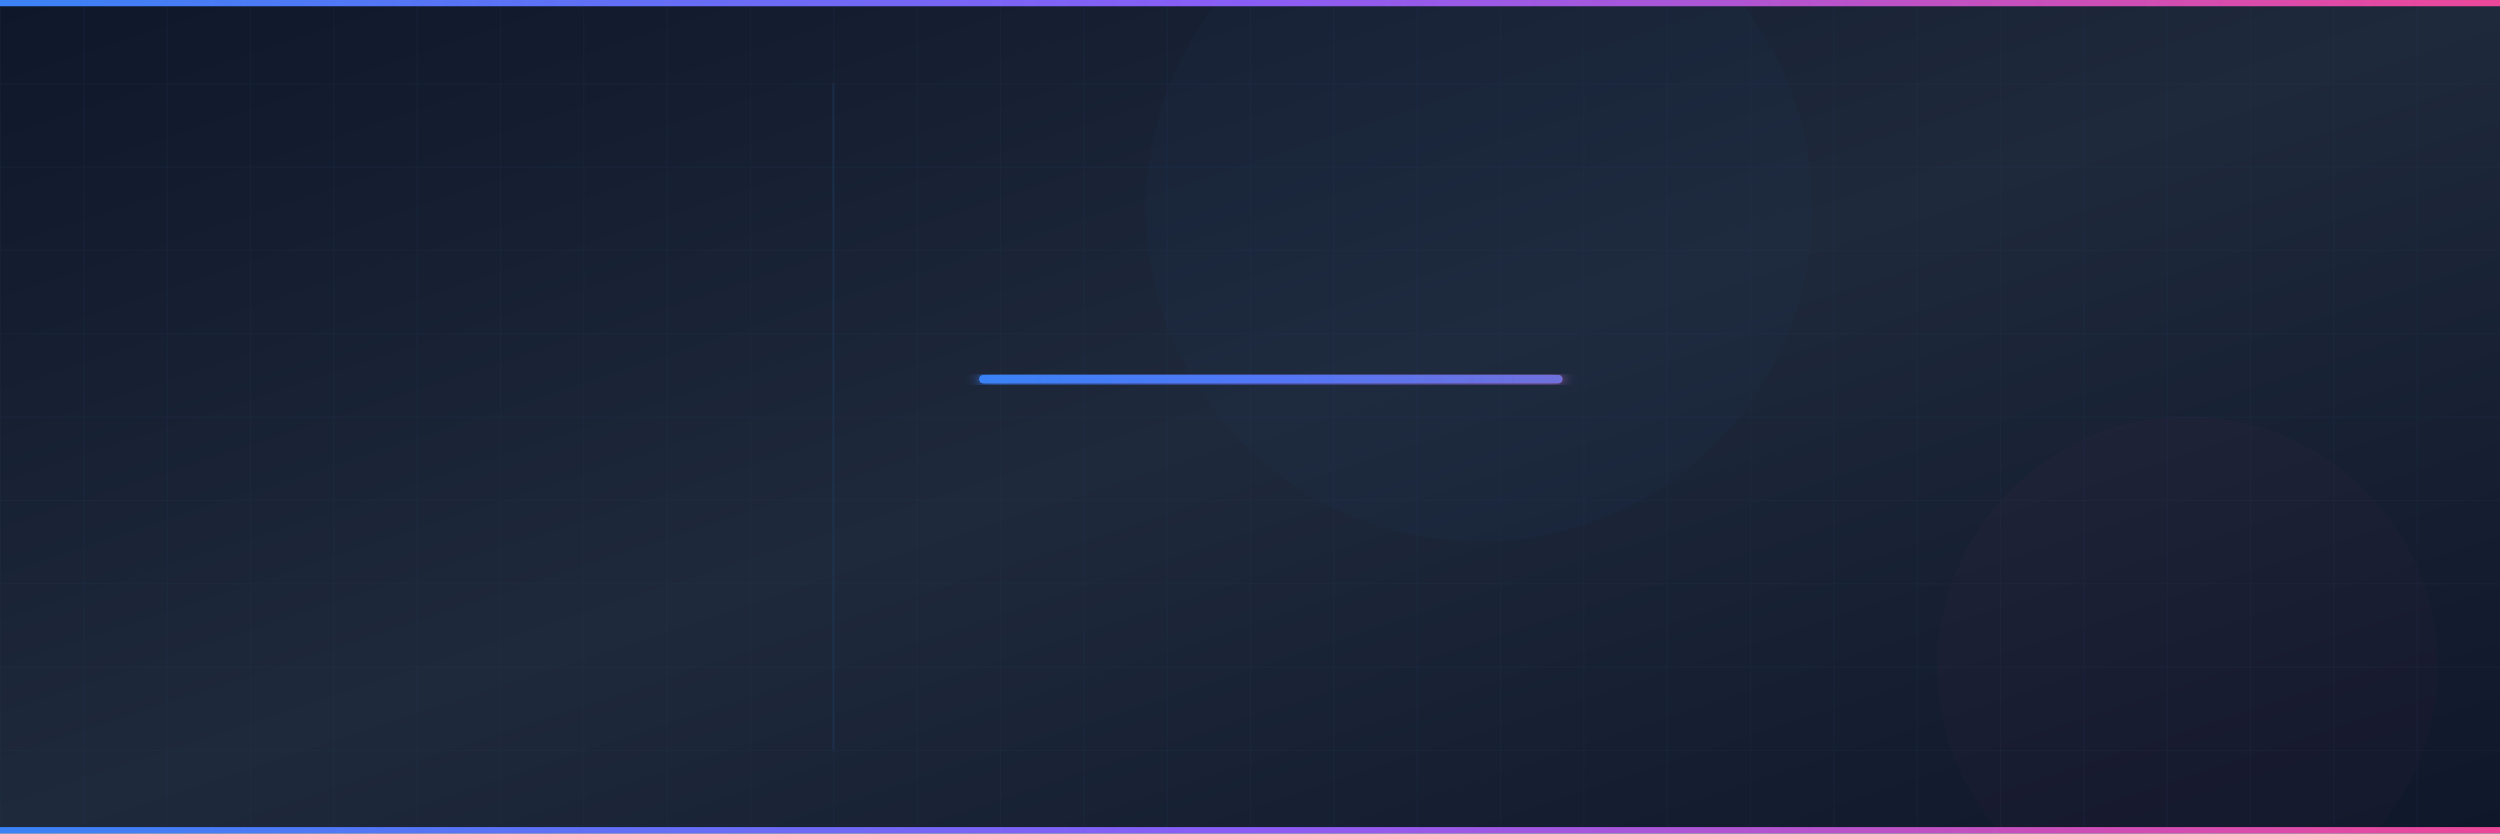
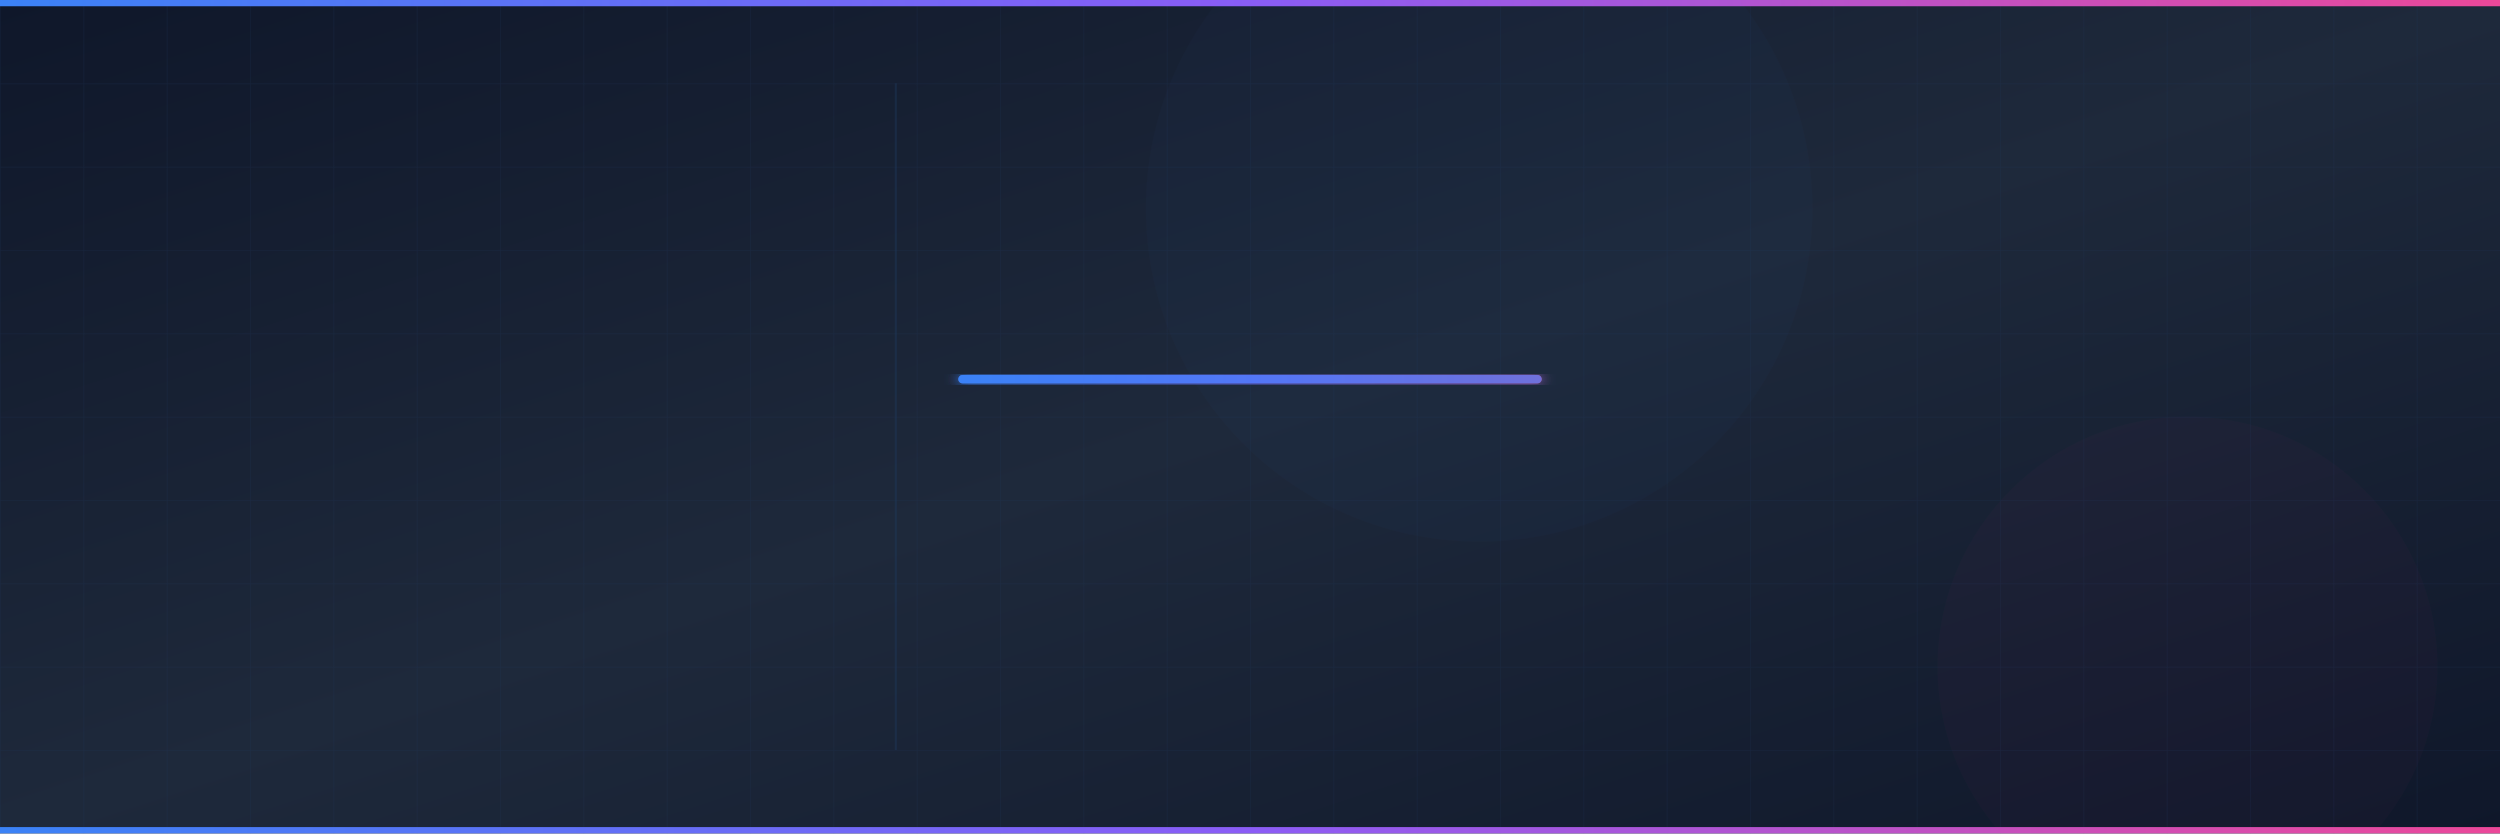
<svg xmlns="http://www.w3.org/2000/svg" viewBox="0 0 1200 400" width="1200" height="400">
  <defs>
    <linearGradient id="bg" x1="0%" y1="0%" x2="100%" y2="100%">
      <stop offset="0%" style="stop-color:#0f172a" />
      <stop offset="50%" style="stop-color:#1e293b" />
      <stop offset="100%" style="stop-color:#0f172a" />
    </linearGradient>
    <linearGradient id="shimmer" x1="0%" y1="0%" x2="100%" y2="0%" gradientUnits="userSpaceOnUse">
      <stop offset="0%" style="stop-color:#3b82f6">
        <animate attributeName="stop-color" values="#3b82f6;#ec4899;#8b5cf6;#3b82f6" dur="4s" repeatCount="indefinite" />
      </stop>
      <stop offset="50%" style="stop-color:#8b5cf6">
        <animate attributeName="stop-color" values="#8b5cf6;#3b82f6;#ec4899;#8b5cf6" dur="4s" repeatCount="indefinite" />
      </stop>
      <stop offset="100%" style="stop-color:#ec4899">
        <animate attributeName="stop-color" values="#ec4899;#8b5cf6;#3b82f6;#ec4899" dur="4s" repeatCount="indefinite" />
      </stop>
    </linearGradient>
    <linearGradient id="underlineShimmer" x1="-100%" y1="0%" x2="0%" y2="0%">
      <stop offset="0%" style="stop-color:#3b82f6" />
      <stop offset="40%" style="stop-color:#8b5cf6" />
      <stop offset="60%" style="stop-color:#ec4899" />
      <stop offset="100%" style="stop-color:#3b82f6" />
      <animate attributeName="x1" values="-100%;100%" dur="3s" repeatCount="indefinite" />
      <animate attributeName="x2" values="0%;200%" dur="3s" repeatCount="indefinite" />
    </linearGradient>
    <linearGradient id="accent" x1="0%" y1="0%" x2="100%" y2="0%">
      <stop offset="0%" style="stop-color:#3b82f6" />
      <stop offset="50%" style="stop-color:#8b5cf6" />
      <stop offset="100%" style="stop-color:#ec4899" />
    </linearGradient>
    <filter id="glow">
      <feGaussianBlur stdDeviation="3" result="blur" />
      <feMerge>
        <feMergeNode in="blur" />
        <feMergeNode in="SourceGraphic" />
      </feMerge>
    </filter>
    <filter id="glowSoft">
      <feGaussianBlur stdDeviation="5" result="blur" />
      <feMerge>
        <feMergeNode in="blur" />
        <feMergeNode in="SourceGraphic" />
      </feMerge>
    </filter>
    <pattern id="grid" width="40" height="40" patternUnits="userSpaceOnUse">
      <path d="M 40 0 L 0 0 0 40" fill="none" stroke="#1e3a5f" stroke-width="0.5" opacity="0.3" />
    </pattern>
    <polygon id="hex" points="20,0 38.66,10 38.66,30 20,40 1.34,30 1.34,10" fill="none" />
  </defs>
  <rect width="1200" height="400" fill="url(#bg)" />
  <rect width="1200" height="400" fill="url(#grid)" />
  <rect x="0" y="0" width="1200" height="3" fill="url(#shimmer)" />
  <rect x="0" y="397" width="1200" height="3" fill="url(#shimmer)" />
  <g opacity="0">
-     <animate attributeName="opacity" from="0" to="0.25" dur="0.8s" begin="1.0s" fill="freeze" />
+     <animate attributeName="opacity" from="0" to="0.07" dur="1.5s" begin="2.8s" fill="freeze" />
+     <line x1="790" y1="68" x2="890" y2="44" stroke="#3b82f6" stroke-width="1" />
+     <line x1="890" y1="44" x2="985" y2="80" stroke="#60a5fa" stroke-width="1" />
+     <line x1="985" y1="80" x2="1075" y2="52" stroke="#3b82f6" stroke-width="1" />
+     <line x1="1075" y1="52" x2="1148" y2="118" stroke="#8b5cf6" stroke-width="1" />
+     <line x1="1148" y1="118" x2="1130" y2="228" stroke="#8b5cf6" stroke-width="1" />
+     <line x1="1130" y1="228" x2="1078" y2="322" stroke="#ec4899" stroke-width="1" />
+     <line x1="1078" y1="322" x2="968" y2="348" stroke="#ec4899" stroke-width="1" />
+     <line x1="968" y1="348" x2="848" y2="302" stroke="#a78bfa" stroke-width="1" />
+     <line x1="848" y1="302" x2="790" y2="192" stroke="#3b82f6" stroke-width="1" />
+     <line x1="790" y1="192" x2="790" y2="68" stroke="#3b82f6" stroke-width="1" />
+     <line x1="908" y1="178" x2="790" y2="192" stroke="#60a5fa" stroke-width="1" />
+     <line x1="908" y1="178" x2="985" y2="80" stroke="#60a5fa" stroke-width="1" />
+     <line x1="908" y1="178" x2="1012" y2="202" stroke="#8b5cf6" stroke-width="1" />
+     <line x1="908" y1="178" x2="848" y2="302" stroke="#a78bfa" stroke-width="1" />
+     <line x1="1012" y1="202" x2="1148" y2="118" stroke="#8b5cf6" stroke-width="1" />
+     <line x1="1012" y1="202" x2="1078" y2="322" stroke="#ec4899" stroke-width="1" />
+     <line x1="890" y1="44" x2="908" y2="178" stroke="#60a5fa" stroke-width="0.8" stroke-dasharray="3,4" />
+     <line x1="1075" y1="52" x2="1012" y2="202" stroke="#8b5cf6" stroke-width="0.8" stroke-dasharray="3,4" />
+     <line x1="968" y1="348" x2="1012" y2="202" stroke="#a78bfa" stroke-width="0.8" stroke-dasharray="3,4" />
+     <circle cx="790" cy="68" r="5" fill="#3b82f6" />
+     <circle cx="890" cy="44" r="5" fill="#3b82f6" />
+     <circle cx="985" cy="80" r="4" fill="#60a5fa" />
+     <circle cx="1075" cy="52" r="5" fill="#3b82f6" />
+     <circle cx="1148" cy="118" r="4" fill="#8b5cf6" />
+     <circle cx="1130" cy="228" r="5" fill="#8b5cf6" />
+     <circle cx="1078" cy="322" r="4" fill="#ec4899" />
+     <circle cx="968" cy="348" r="5" fill="#ec4899" />
+     <circle cx="848" cy="302" r="4" fill="#a78bfa" />
+     <circle cx="790" cy="192" r="5" fill="#3b82f6" />
+     <circle cx="908" cy="178" r="7" fill="#22c55e" />
+     <circle cx="1012" cy="202" r="5" fill="#8b5cf6" />
+   </g>
+   <g opacity="0">
+     <animate attributeName="opacity" from="0" to="0.18" dur="1s" begin="3.5s" fill="freeze" />
+     <circle r="2" fill="#60a5fa" filter="url(#glow)">
+       <animateMotion dur="6s" repeatCount="indefinite" path="M890,44 L908,178 L848,302" />
+       <animate attributeName="opacity" values="0.6;0.1;0.6" dur="6s" repeatCount="indefinite" />
+     </circle>
+     <circle r="1.5" fill="#8b5cf6" filter="url(#glow)">
+       <animateMotion dur="7s" repeatCount="indefinite" path="M1075,52 L1012,202 L968,348" />
+       <animate attributeName="opacity" values="0.5;0.1;0.5" dur="7s" repeatCount="indefinite" />
+     </circle>
+     <circle r="1.5" fill="#ec4899" filter="url(#glow)">
+       <animateMotion dur="5s" repeatCount="indefinite" path="M1130,228 L1012,202 L790,192" />
+       <animate attributeName="opacity" values="0.5;0.1;0.5" dur="5s" repeatCount="indefinite" />
+     </circle>
+   </g>
+   <g opacity="0">
+     <animate attributeName="opacity" from="0" to="0.3" dur="0.8s" begin="1.0s" fill="freeze" />
+     <line x1="75" y1="60" x2="120" y2="95" stroke="#3b82f6" stroke-width="1" />
+     <line x1="75" y1="60" x2="205" y2="75" stroke="#3b82f6" stroke-width="1" stroke-dasharray="4,3" />
    <line x1="120" y1="95" x2="205" y2="75" stroke="#3b82f6" stroke-width="1" />
    <line x1="120" y1="95" x2="175" y2="160" stroke="#3b82f6" stroke-width="1" />
    <line x1="205" y1="75" x2="175" y2="160" stroke="#3b82f6" stroke-width="1" />
+     <line x1="205" y1="75" x2="250" y2="135" stroke="#3b82f6" stroke-width="1" />
+     <line x1="175" y1="160" x2="250" y2="135" stroke="#3b82f6" stroke-width="1" />
    <line x1="175" y1="160" x2="290" y2="195" stroke="#60a5fa" stroke-width="1" stroke-dasharray="4,3" />
    <line x1="120" y1="95" x2="290" y2="195" stroke="#60a5fa" stroke-width="1" stroke-dasharray="4,3" />
+     <line x1="250" y1="135" x2="290" y2="195" stroke="#60a5fa" stroke-width="1.2" stroke-dasharray="4,3" />
    <line x1="290" y1="195" x2="165" y2="265" stroke="#8b5cf6" stroke-width="1" stroke-dasharray="4,3" />
    <line x1="290" y1="195" x2="95" y2="230" stroke="#8b5cf6" stroke-width="1" stroke-dasharray="4,3" />
+     <line x1="290" y1="195" x2="240" y2="240" stroke="#8b5cf6" stroke-width="1" stroke-dasharray="4,3" />
    <line x1="95" y1="230" x2="165" y2="265" stroke="#8b5cf6" stroke-width="1" />
+     <line x1="165" y1="265" x2="240" y2="240" stroke="#8b5cf6" stroke-width="1" />
+     <line x1="95" y1="230" x2="240" y2="240" stroke="#8b5cf6" stroke-width="0.8" stroke-dasharray="3,4" />
    <line x1="95" y1="230" x2="65" y2="330" stroke="#a78bfa" stroke-width="1" stroke-dasharray="4,3" />
    <line x1="165" y1="265" x2="155" y2="340" stroke="#a78bfa" stroke-width="1" stroke-dasharray="4,3" />
    <line x1="165" y1="265" x2="250" y2="330" stroke="#a78bfa" stroke-width="1" stroke-dasharray="4,3" />
+     <line x1="240" y1="240" x2="320" y2="330" stroke="#a78bfa" stroke-width="1" stroke-dasharray="4,3" />
    <line x1="65" y1="330" x2="155" y2="340" stroke="#ec4899" stroke-width="1" />
    <line x1="155" y1="340" x2="250" y2="330" stroke="#ec4899" stroke-width="1" />
-     <line x1="40" y1="370" x2="280" y2="370" stroke="#a855f7" stroke-width="1.5" opacity="0.4" stroke-dasharray="2,4" />
-     <line x1="65" y1="330" x2="65" y2="370" stroke="#a855f7" stroke-width="0.8" opacity="0.3" />
-     <line x1="155" y1="340" x2="155" y2="370" stroke="#a855f7" stroke-width="0.8" opacity="0.3" />
-     <line x1="250" y1="330" x2="250" y2="370" stroke="#a855f7" stroke-width="0.8" opacity="0.3" />
+     <line x1="250" y1="330" x2="320" y2="330" stroke="#ec4899" stroke-width="1" />
+     <line x1="155" y1="340" x2="320" y2="330" stroke="#ec4899" stroke-width="0.8" stroke-dasharray="3,4" />
+     <line x1="40" y1="375" x2="360" y2="375" stroke="#a855f7" stroke-width="1.5" opacity="0.5" stroke-dasharray="2,4" />
+     <line x1="65" y1="330" x2="65" y2="375" stroke="#a855f7" stroke-width="0.8" opacity="0.4" />
+     <line x1="155" y1="340" x2="155" y2="375" stroke="#a855f7" stroke-width="0.8" opacity="0.4" />
+     <line x1="250" y1="330" x2="250" y2="375" stroke="#a855f7" stroke-width="0.8" opacity="0.4" />
+     <line x1="320" y1="330" x2="320" y2="375" stroke="#a855f7" stroke-width="0.8" opacity="0.4" />
+     <line x1="290" y1="195" x2="290" y2="375" stroke="#a855f7" stroke-width="0.6" opacity="0.2" stroke-dasharray="2,6" />
  </g>
  <g opacity="0">
    <animate attributeName="opacity" from="0" to="1" dur="0.5s" begin="2.0s" fill="freeze" />
+     <circle r="1.5" fill="#60a5fa" filter="url(#glow)">
+       <animateMotion dur="2s" repeatCount="indefinite" path="M75,60 L120,95" />
+       <animate attributeName="opacity" values="0.7;0.2;0.7" dur="2s" repeatCount="indefinite" />
+     </circle>
    <circle r="2" fill="#60a5fa" filter="url(#glow)">
      <animateMotion dur="2.5s" repeatCount="indefinite" path="M175,160 L290,195" />
      <animate attributeName="opacity" values="0.8;0.2;0.8" dur="2.5s" repeatCount="indefinite" />
    </circle>
    <circle r="2" fill="#60a5fa" filter="url(#glow)">
      <animateMotion dur="3s" repeatCount="indefinite" path="M120,95 L290,195" />
      <animate attributeName="opacity" values="0.6;0.2;0.6" dur="3s" repeatCount="indefinite" />
    </circle>
+     <circle r="1.5" fill="#60a5fa" filter="url(#glow)">
+       <animateMotion dur="2.2s" repeatCount="indefinite" path="M250,135 L290,195" />
+       <animate attributeName="opacity" values="0.7;0.1;0.7" dur="2.2s" repeatCount="indefinite" />
+     </circle>
    <circle r="2" fill="#a78bfa" filter="url(#glow)">
      <animateMotion dur="2s" repeatCount="indefinite" path="M290,195 L165,265" />
      <animate attributeName="opacity" values="0.8;0.2;0.8" dur="2s" repeatCount="indefinite" />
    </circle>
    <circle r="2" fill="#a78bfa" filter="url(#glow)">
      <animateMotion dur="2.8s" repeatCount="indefinite" path="M290,195 L95,230" />
      <animate attributeName="opacity" values="0.6;0.2;0.6" dur="2.8s" repeatCount="indefinite" />
    </circle>
+     <circle r="1.5" fill="#a78bfa" filter="url(#glow)">
+       <animateMotion dur="2.4s" repeatCount="indefinite" path="M290,195 L240,240" />
+       <animate attributeName="opacity" values="0.7;0.1;0.7" dur="2.4s" repeatCount="indefinite" />
+     </circle>
    <circle r="2" fill="#f472b6" filter="url(#glow)">
      <animateMotion dur="2.2s" repeatCount="indefinite" path="M165,265 L250,330" />
      <animate attributeName="opacity" values="0.8;0.2;0.8" dur="2.2s" repeatCount="indefinite" />
    </circle>
    <circle r="2" fill="#f472b6" filter="url(#glow)">
      <animateMotion dur="2.6s" repeatCount="indefinite" path="M95,230 L65,330" />
      <animate attributeName="opacity" values="0.6;0.2;0.6" dur="2.6s" repeatCount="indefinite" />
    </circle>
+     <circle r="1.5" fill="#f472b6" filter="url(#glow)">
+       <animateMotion dur="2s" repeatCount="indefinite" path="M240,240 L320,330" />
+       <animate attributeName="opacity" values="0.7;0.1;0.7" dur="2s" repeatCount="indefinite" />
+     </circle>
    <circle r="1.5" fill="#c084fc" filter="url(#glow)">
-       <animateMotion dur="3s" repeatCount="indefinite" path="M40,370 L280,370" />
+       <animateMotion dur="3s" repeatCount="indefinite" path="M40,375 L360,375" />
      <animate attributeName="opacity" values="0;0.7;0.7;0" dur="3s" repeatCount="indefinite" />
    </circle>
    <circle r="1.5" fill="#c084fc" filter="url(#glow)">
-       <animateMotion dur="3.5s" repeatCount="indefinite" path="M280,370 L40,370" />
+       <animateMotion dur="3.5s" repeatCount="indefinite" path="M360,375 L40,375" />
      <animate attributeName="opacity" values="0;0.5;0.5;0" dur="3.5s" repeatCount="indefinite" />
    </circle>
+     <circle r="1" fill="#d946ef" filter="url(#glow)">
+       <animateMotion dur="4s" repeatCount="indefinite" begin="1s" path="M40,375 L360,375" />
+       <animate attributeName="opacity" values="0;0.5;0.5;0" dur="4s" repeatCount="indefinite" />
+     </circle>
+   </g>
+   <g opacity="0">
+     <animate attributeName="opacity" from="0" to="1" dur="0.5s" begin="0.7s" fill="freeze" />
+     <g transform="translate(55,40)">
+       <use href="#hex" fill="#3b82f6" fill-opacity="0.1" stroke="#3b82f6" stroke-width="1.2" stroke-opacity="0.6" />
+       <circle cx="20" cy="20" r="3" fill="#3b82f6" filter="url(#glow)">
+         <animate attributeName="r" values="2.5;4;2.5" dur="4s" repeatCount="indefinite" />
+       </circle>
+       <text x="20" y="52" font-family="'Segoe UI',Arial,sans-serif" font-size="8" fill="#60a5fa" text-anchor="middle" font-weight="600">Session</text>
+     </g>
  </g>
  <g opacity="0">
    <animate attributeName="opacity" from="0" to="1" dur="0.5s" begin="0.8s" fill="freeze" />
    <g transform="translate(100,75)">
      <use href="#hex" fill="#3b82f6" fill-opacity="0.1" stroke="#3b82f6" stroke-width="1.2" stroke-opacity="0.6" />
      <circle cx="20" cy="20" r="3" fill="#3b82f6" filter="url(#glow)">
        <animate attributeName="r" values="2.5;4;2.5" dur="3s" repeatCount="indefinite" />
      </circle>
      <text x="20" y="52" font-family="'Segoe UI',Arial,sans-serif" font-size="8" fill="#60a5fa" text-anchor="middle" font-weight="600">Auth</text>
    </g>
  </g>
  <g opacity="0">
    <animate attributeName="opacity" from="0" to="1" dur="0.5s" begin="0.9s" fill="freeze" />
    <g transform="translate(185,55)">
      <use href="#hex" fill="#3b82f6" fill-opacity="0.1" stroke="#3b82f6" stroke-width="1.2" stroke-opacity="0.6" />
      <circle cx="20" cy="20" r="3" fill="#3b82f6" filter="url(#glow)">
        <animate attributeName="r" values="2.5;4;2.5" dur="3.5s" repeatCount="indefinite" />
      </circle>
      <text x="20" y="52" font-family="'Segoe UI',Arial,sans-serif" font-size="8" fill="#60a5fa" text-anchor="middle" font-weight="600">Config</text>
    </g>
  </g>
  <g opacity="0">
    <animate attributeName="opacity" from="0" to="1" dur="0.5s" begin="1.0s" fill="freeze" />
    <g transform="translate(155,140)">
      <use href="#hex" fill="#3b82f6" fill-opacity="0.1" stroke="#3b82f6" stroke-width="1.2" stroke-opacity="0.6" />
      <circle cx="20" cy="20" r="3" fill="#3b82f6" filter="url(#glow)">
        <animate attributeName="r" values="2.5;4;2.5" dur="2.8s" repeatCount="indefinite" />
      </circle>
      <text x="20" y="52" font-family="'Segoe UI',Arial,sans-serif" font-size="8" fill="#60a5fa" text-anchor="middle" font-weight="600">OTel</text>
+     </g>
+   </g>
+   <g opacity="0">
+     <animate attributeName="opacity" from="0" to="1" dur="0.5s" begin="1.05s" fill="freeze" />
+     <g transform="translate(230,115)">
+       <use href="#hex" fill="#3b82f6" fill-opacity="0.1" stroke="#3b82f6" stroke-width="1.2" stroke-opacity="0.6" />
+       <circle cx="20" cy="20" r="3" fill="#3b82f6" filter="url(#glow)">
+         <animate attributeName="r" values="2.5;4;2.5" dur="3.3s" repeatCount="indefinite" />
+       </circle>
+       <text x="20" y="52" font-family="'Segoe UI',Arial,sans-serif" font-size="8" fill="#60a5fa" text-anchor="middle" font-weight="600">API Reg</text>
    </g>
  </g>
  <g opacity="0">
    <animate attributeName="opacity" from="0" to="1" dur="0.6s" begin="1.1s" fill="freeze" />
    <g transform="translate(265,170)">
      <polygon points="25,0 48.3,12.5 48.3,37.5 25,50 1.7,37.5 1.7,12.5" fill="#22c55e" fill-opacity="0.08" stroke="#22c55e" stroke-width="1.5" stroke-opacity="0.5" />
      <polygon points="25,0 48.3,12.5 48.3,37.5 25,50 1.7,37.5 1.7,12.5" fill="none" stroke="#22c55e" stroke-width="0.8" opacity="0">
        <animate attributeName="opacity" values="0.4;0" dur="2s" repeatCount="indefinite" />
        <animateTransform attributeName="transform" type="scale" values="1;1.2" dur="2s" repeatCount="indefinite" additive="sum" origin="25 25" />
      </polygon>
      <circle cx="25" cy="25" r="4" fill="#22c55e" filter="url(#glow)">
        <animate attributeName="r" values="3;5;3" dur="2s" repeatCount="indefinite" />
      </circle>
      <text x="25" y="62" font-family="'Segoe UI',Arial,sans-serif" font-size="8" fill="#4ade80" text-anchor="middle" font-weight="700">Gateway</text>
    </g>
  </g>
  <g opacity="0">
    <animate attributeName="opacity" from="0" to="1" dur="0.5s" begin="1.3s" fill="freeze" />
    <g transform="translate(75,210)">
      <use href="#hex" fill="#8b5cf6" fill-opacity="0.1" stroke="#8b5cf6" stroke-width="1.2" stroke-opacity="0.6" />
      <circle cx="20" cy="20" r="3" fill="#8b5cf6" filter="url(#glow)">
        <animate attributeName="r" values="2.5;4;2.5" dur="3.2s" repeatCount="indefinite" />
      </circle>
      <text x="20" y="52" font-family="'Segoe UI',Arial,sans-serif" font-size="8" fill="#a78bfa" text-anchor="middle" font-weight="600">Acctg</text>
    </g>
  </g>
  <g opacity="0">
    <animate attributeName="opacity" from="0" to="1" dur="0.5s" begin="1.4s" fill="freeze" />
    <g transform="translate(145,245)">
      <use href="#hex" fill="#8b5cf6" fill-opacity="0.1" stroke="#8b5cf6" stroke-width="1.2" stroke-opacity="0.6" />
      <circle cx="20" cy="20" r="3" fill="#8b5cf6" filter="url(#glow)">
        <animate attributeName="r" values="2.5;4;2.5" dur="2.6s" repeatCount="indefinite" />
      </circle>
      <text x="20" y="52" font-family="'Segoe UI',Arial,sans-serif" font-size="8" fill="#a78bfa" text-anchor="middle" font-weight="600">FA</text>
    </g>
  </g>
  <g opacity="0">
+     <animate attributeName="opacity" from="0" to="1" dur="0.5s" begin="1.45s" fill="freeze" />
+     <g transform="translate(220,220)">
+       <use href="#hex" fill="#8b5cf6" fill-opacity="0.1" stroke="#8b5cf6" stroke-width="1.2" stroke-opacity="0.6" />
+       <circle cx="20" cy="20" r="3" fill="#8b5cf6" filter="url(#glow)">
+         <animate attributeName="r" values="2.5;4;2.5" dur="3.7s" repeatCount="indefinite" />
+       </circle>
+       <text x="20" y="52" font-family="'Segoe UI',Arial,sans-serif" font-size="8" fill="#a78bfa" text-anchor="middle" font-weight="600">Workflow</text>
+     </g>
+   </g>
+   <g opacity="0">
    <animate attributeName="opacity" from="0" to="1" dur="0.5s" begin="1.6s" fill="freeze" />
    <g transform="translate(45,310)">
      <use href="#hex" fill="#ec4899" fill-opacity="0.1" stroke="#ec4899" stroke-width="1.2" stroke-opacity="0.6" />
      <circle cx="20" cy="20" r="3" fill="#ec4899" filter="url(#glow)">
        <animate attributeName="r" values="2.5;4;2.5" dur="2.4s" repeatCount="indefinite" />
      </circle>
      <text x="20" y="52" font-family="'Segoe UI',Arial,sans-serif" font-size="8" fill="#f472b6" text-anchor="middle" font-weight="600">Order</text>
    </g>
  </g>
  <g opacity="0">
    <animate attributeName="opacity" from="0" to="1" dur="0.5s" begin="1.7s" fill="freeze" />
    <g transform="translate(135,320)">
      <use href="#hex" fill="#ec4899" fill-opacity="0.1" stroke="#ec4899" stroke-width="1.2" stroke-opacity="0.6" />
      <circle cx="20" cy="20" r="3" fill="#ec4899" filter="url(#glow)">
        <animate attributeName="r" values="2.5;4;2.5" dur="3.1s" repeatCount="indefinite" />
      </circle>
      <text x="20" y="52" font-family="'Segoe UI',Arial,sans-serif" font-size="8" fill="#f472b6" text-anchor="middle" font-weight="600">Payment</text>
    </g>
  </g>
  <g opacity="0">
    <animate attributeName="opacity" from="0" to="1" dur="0.5s" begin="1.8s" fill="freeze" />
    <g transform="translate(230,310)">
      <use href="#hex" fill="#ec4899" fill-opacity="0.1" stroke="#ec4899" stroke-width="1.2" stroke-opacity="0.6" />
      <circle cx="20" cy="20" r="3" fill="#ec4899" filter="url(#glow)">
        <animate attributeName="r" values="2.5;4;2.5" dur="2.9s" repeatCount="indefinite" />
      </circle>
      <text x="20" y="52" font-family="'Segoe UI',Arial,sans-serif" font-size="8" fill="#f472b6" text-anchor="middle" font-weight="600">Inventory</text>
    </g>
  </g>
  <g opacity="0">
+     <animate attributeName="opacity" from="0" to="1" dur="0.5s" begin="1.9s" fill="freeze" />
+     <g transform="translate(300,310)">
+       <use href="#hex" fill="#ec4899" fill-opacity="0.1" stroke="#ec4899" stroke-width="1.2" stroke-opacity="0.6" />
+       <circle cx="20" cy="20" r="3" fill="#ec4899" filter="url(#glow)">
+         <animate attributeName="r" values="2.5;4;2.5" dur="3.5s" repeatCount="indefinite" />
+       </circle>
+       <text x="20" y="52" font-family="'Segoe UI',Arial,sans-serif" font-size="8" fill="#f472b6" text-anchor="middle" font-weight="600">Notify</text>
+     </g>
+   </g>
+   <g opacity="0">
    <animate attributeName="opacity" from="0" to="0.6" dur="0.5s" begin="2.0s" fill="freeze" />
-     <text x="310" y="374" font-family="'Segoe UI',Arial,sans-serif" font-size="8" fill="#c084fc" font-weight="600">Kafka Event Bus</text>
+     <text x="370" y="379" font-family="'Segoe UI',Arial,sans-serif" font-size="8" fill="#c084fc" font-weight="600">Kafka Event Bus</text>
  </g>
  <g opacity="0">
    <animate attributeName="opacity" from="0" to="1" dur="0.5s" begin="2.2s" fill="freeze" />
-     <rect x="12" y="72" width="8" height="110" rx="4" fill="#3b82f6" opacity="0.3" />
-     <text x="16" y="135" font-family="'Segoe UI',Arial,sans-serif" font-size="9" fill="#60a5fa" font-weight="600" writing-mode="tb" text-anchor="middle" letter-spacing="2">SYSTEM</text>
+     <rect x="12" y="42" width="8" height="148" rx="4" fill="#3b82f6" opacity="0.3" />
+     <text x="16" y="125" font-family="'Segoe UI',Arial,sans-serif" font-size="9" fill="#60a5fa" font-weight="600" writing-mode="tb" text-anchor="middle" letter-spacing="2">SYSTEM</text>
    <rect x="12" y="206" width="8" height="80" rx="4" fill="#8b5cf6" opacity="0.3" />
    <text x="16" y="252" font-family="'Segoe UI',Arial,sans-serif" font-size="9" fill="#a78bfa" font-weight="600" writing-mode="tb" text-anchor="middle" letter-spacing="2">BUSINESS</text>
    <rect x="12" y="308" width="8" height="72" rx="4" fill="#ec4899" opacity="0.3" />
    <text x="16" y="350" font-family="'Segoe UI',Arial,sans-serif" font-size="9" fill="#f472b6" font-weight="600" writing-mode="tb" text-anchor="middle" letter-spacing="2">SERVICE</text>
  </g>
-   <line x1="400" y1="40" x2="400" y2="360" stroke="#1e3a5f" stroke-width="1" opacity="0.4" />
+   <line x1="430" y1="40" x2="430" y2="360" stroke="#1e3a5f" stroke-width="1" opacity="0.4" />
  <circle cx="710" cy="100" r="160" fill="#3b82f6" opacity="0.02">
    <animate attributeName="r" values="160;180;160" dur="6s" repeatCount="indefinite" />
    <animate attributeName="opacity" values="0.02;0.04;0.02" dur="6s" repeatCount="indefinite" />
  </circle>
  <circle cx="1050" cy="320" r="120" fill="#ec4899" opacity="0.02">
    <animate attributeName="r" values="120;135;120" dur="7s" repeatCount="indefinite" />
    <animate attributeName="opacity" values="0.02;0.04;0.02" dur="7s" repeatCount="indefinite" />
  </circle>
  <circle cx="500" cy="60" r="1.5" fill="#3b82f6" opacity="0">
    <animate attributeName="cy" values="60;40;60" dur="5s" repeatCount="indefinite" />
    <animate attributeName="opacity" values="0;0.4;0" dur="5s" repeatCount="indefinite" />
  </circle>
  <circle cx="900" cy="350" r="1" fill="#8b5cf6" opacity="0">
    <animate attributeName="cy" values="350;335;350" dur="4s" repeatCount="indefinite" />
    <animate attributeName="opacity" values="0;0.3;0" dur="4s" repeatCount="indefinite" />
  </circle>
  <circle cx="1100" cy="80" r="1.2" fill="#ec4899" opacity="0">
    <animate attributeName="cy" values="80;65;80" dur="6s" repeatCount="indefinite" />
    <animate attributeName="opacity" values="0;0.3;0" dur="6s" repeatCount="indefinite" />
  </circle>
  <circle cx="650" cy="370" r="1" fill="#60a5fa" opacity="0">
    <animate attributeName="cy" values="370;355;370" dur="5.5s" repeatCount="indefinite" />
    <animate attributeName="opacity" values="0;0.25;0" dur="5.5s" repeatCount="indefinite" />
  </circle>
-   <text x="470" y="165" font-family="'Segoe UI','Helvetica Neue',Arial,sans-serif" font-size="110" font-weight="800" fill="white" letter-spacing="-3" opacity="0">
+   <text x="460" y="165" font-family="'Segoe UI','Helvetica Neue',Arial,sans-serif" font-size="110" font-weight="800" fill="white" letter-spacing="-3" opacity="0">
    k1s0
    <animate attributeName="opacity" from="0" to="1" dur="0.8s" begin="0.2s" fill="freeze" />
  </text>
-   <rect x="470" y="180" width="280" height="4" rx="2" fill="url(#accent)" filter="url(#glow)" />
-   <rect x="470" y="180" width="280" height="4" rx="2" fill="url(#underlineShimmer)" filter="url(#glow)" opacity="0.7" />
-   <text x="470" y="225" font-family="'Segoe UI','Helvetica Neue',Arial,sans-serif" font-size="22" fill="#94a3b8" font-weight="400" letter-spacing="1" opacity="0">
+   <rect x="460" y="180" width="280" height="4" rx="2" fill="url(#accent)" filter="url(#glow)" />
+   <rect x="460" y="180" width="280" height="4" rx="2" fill="url(#underlineShimmer)" filter="url(#glow)" opacity="0.7" />
+   <text x="460" y="225" font-family="'Segoe UI','Helvetica Neue',Arial,sans-serif" font-size="22" fill="#94a3b8" font-weight="400" letter-spacing="1" opacity="0">
    CLIひとつで、構築から運用まで。
    <animate attributeName="opacity" from="0" to="1" dur="0.6s" begin="0.8s" fill="freeze" />
  </text>
-   <text x="470" y="260" font-family="'Segoe UI','Helvetica Neue',Arial,sans-serif" font-size="16" fill="#64748b" font-weight="400" letter-spacing="2" opacity="0">
+   <text x="460" y="260" font-family="'Segoe UI','Helvetica Neue',Arial,sans-serif" font-size="16" fill="#64748b" font-weight="400" letter-spacing="2" opacity="0">
    Enterprise Microservice Development Platform
    <animate attributeName="opacity" from="0" to="1" dur="0.6s" begin="1.0s" fill="freeze" />
  </text>
-   <g transform="translate(470, 290)">
+   <g transform="translate(460, 290)">
    <g opacity="0">
      <animate attributeName="opacity" from="0" to="1" dur="0.4s" begin="2.4s" fill="freeze" />
      <rect x="0" y="0" width="64" height="26" rx="13" fill="#f97316" opacity="0.15" stroke="#f97316" stroke-width="0.8" stroke-opacity="0.5" />
      <text x="32" y="17" font-family="'Segoe UI',Arial,sans-serif" font-size="11" fill="#fb923c" font-weight="600" text-anchor="middle">Rust</text>
    </g>
    <g opacity="0">
      <animate attributeName="opacity" from="0" to="1" dur="0.4s" begin="2.5s" fill="freeze" />
      <rect x="74" y="0" width="50" height="26" rx="13" fill="#06b6d4" opacity="0.15" stroke="#06b6d4" stroke-width="0.8" stroke-opacity="0.5" />
      <text x="99" y="17" font-family="'Segoe UI',Arial,sans-serif" font-size="11" fill="#22d3ee" font-weight="600" text-anchor="middle">Go</text>
    </g>
    <g opacity="0">
      <animate attributeName="opacity" from="0" to="1" dur="0.4s" begin="2.6s" fill="freeze" />
      <rect x="134" y="0" width="64" height="26" rx="13" fill="#38bdf8" opacity="0.15" stroke="#38bdf8" stroke-width="0.8" stroke-opacity="0.5" />
      <text x="166" y="17" font-family="'Segoe UI',Arial,sans-serif" font-size="11" fill="#38bdf8" font-weight="600" text-anchor="middle">React</text>
    </g>
    <g opacity="0">
      <animate attributeName="opacity" from="0" to="1" dur="0.4s" begin="2.7s" fill="freeze" />
      <rect x="208" y="0" width="68" height="26" rx="13" fill="#2563eb" opacity="0.15" stroke="#2563eb" stroke-width="0.8" stroke-opacity="0.5" />
      <text x="242" y="17" font-family="'Segoe UI',Arial,sans-serif" font-size="11" fill="#60a5fa" font-weight="600" text-anchor="middle">Flutter</text>
    </g>
  </g>
-   <g transform="translate(470, 326)">
+   <g transform="translate(460, 326)">
    <g opacity="0">
      <animate attributeName="opacity" from="0" to="1" dur="0.4s" begin="2.8s" fill="freeze" />
      <rect x="0" y="0" width="40" height="26" rx="13" fill="#3b82f6" opacity="0.15" stroke="#3b82f6" stroke-width="0.8" stroke-opacity="0.5" />
      <text x="20" y="17" font-family="'Segoe UI',Arial,sans-serif" font-size="11" fill="#60a5fa" font-weight="600" text-anchor="middle">K8s</text>
    </g>
    <g opacity="0">
      <animate attributeName="opacity" from="0" to="1" dur="0.4s" begin="2.9s" fill="freeze" />
      <rect x="50" y="0" width="56" height="26" rx="13" fill="#22c55e" opacity="0.15" stroke="#22c55e" stroke-width="0.8" stroke-opacity="0.5" />
      <text x="78" y="17" font-family="'Segoe UI',Arial,sans-serif" font-size="11" fill="#4ade80" font-weight="600" text-anchor="middle">gRPC</text>
    </g>
    <g opacity="0">
      <animate attributeName="opacity" from="0" to="1" dur="0.4s" begin="3.0s" fill="freeze" />
      <rect x="116" y="0" width="60" height="26" rx="13" fill="#a855f7" opacity="0.15" stroke="#a855f7" stroke-width="0.8" stroke-opacity="0.5" />
      <text x="146" y="17" font-family="'Segoe UI',Arial,sans-serif" font-size="11" fill="#c084fc" font-weight="600" text-anchor="middle">Kafka</text>
    </g>
    <g opacity="0">
      <animate attributeName="opacity" from="0" to="1" dur="0.4s" begin="3.1s" fill="freeze" />
      <rect x="186" y="0" width="54" height="26" rx="13" fill="#818cf8" opacity="0.15" stroke="#818cf8" stroke-width="0.8" stroke-opacity="0.5" />
      <text x="213" y="17" font-family="'Segoe UI',Arial,sans-serif" font-size="11" fill="#a5b4fc" font-weight="600" text-anchor="middle">OTel</text>
    </g>
    <g opacity="0">
      <animate attributeName="opacity" from="0" to="1" dur="0.4s" begin="3.2s" fill="freeze" />
      <rect x="250" y="0" width="52" height="26" rx="13" fill="#f43f5e" opacity="0.15" stroke="#f43f5e" stroke-width="0.8" stroke-opacity="0.5" />
      <text x="276" y="17" font-family="'Segoe UI',Arial,sans-serif" font-size="11" fill="#fb7185" font-weight="600" text-anchor="middle">Istio</text>
    </g>
  </g>
  <g transform="translate(1050, 50)" opacity="0">
    <animate attributeName="opacity" from="0" to="0.7" dur="0.5s" begin="2.5s" fill="freeze" />
    <circle cx="0" cy="0" r="4" fill="#3b82f6" />
    <text x="12" y="4" font-family="'Segoe UI',Arial,sans-serif" font-size="10" fill="#475569">System</text>
    <circle cx="0" cy="18" r="4" fill="#8b5cf6" />
    <text x="12" y="22" font-family="'Segoe UI',Arial,sans-serif" font-size="10" fill="#475569">Business</text>
    <circle cx="0" cy="36" r="4" fill="#ec4899" />
    <text x="12" y="40" font-family="'Segoe UI',Arial,sans-serif" font-size="10" fill="#475569">Service</text>
    <polygon points="82,0 86,-3 86,3" fill="#22c55e" />
    <text x="92" y="4" font-family="'Segoe UI',Arial,sans-serif" font-size="10" fill="#475569">Gateway</text>
  </g>
</svg>
